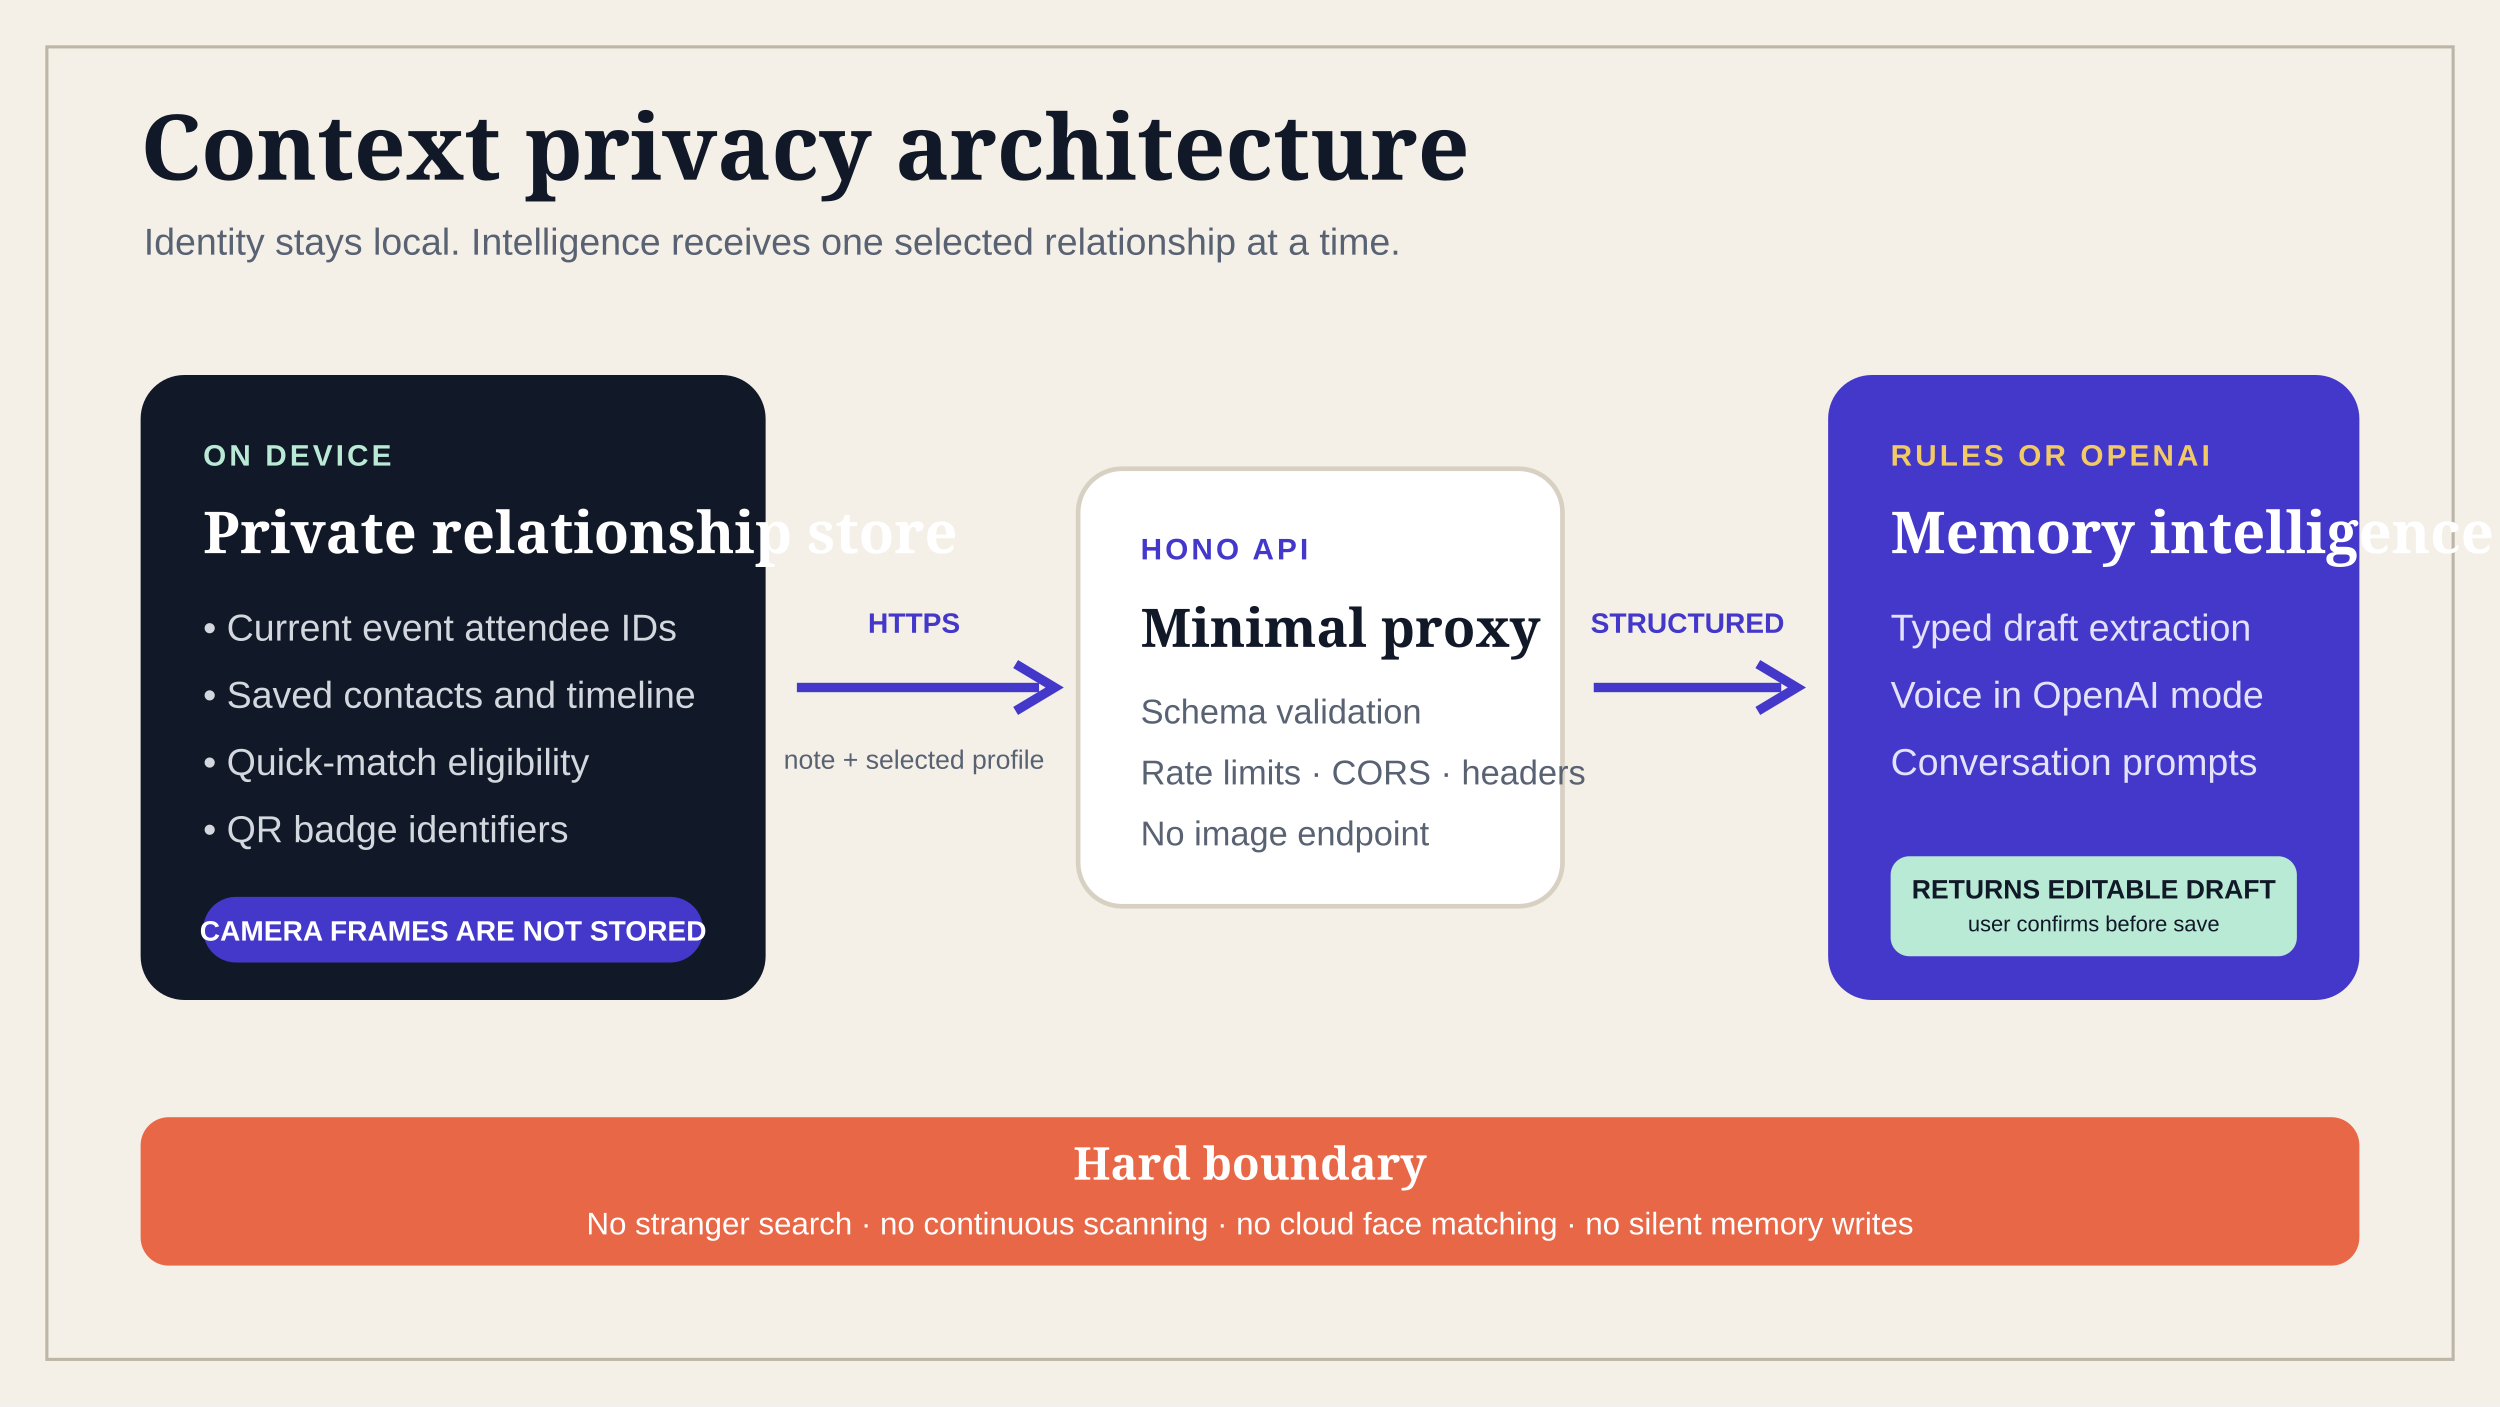
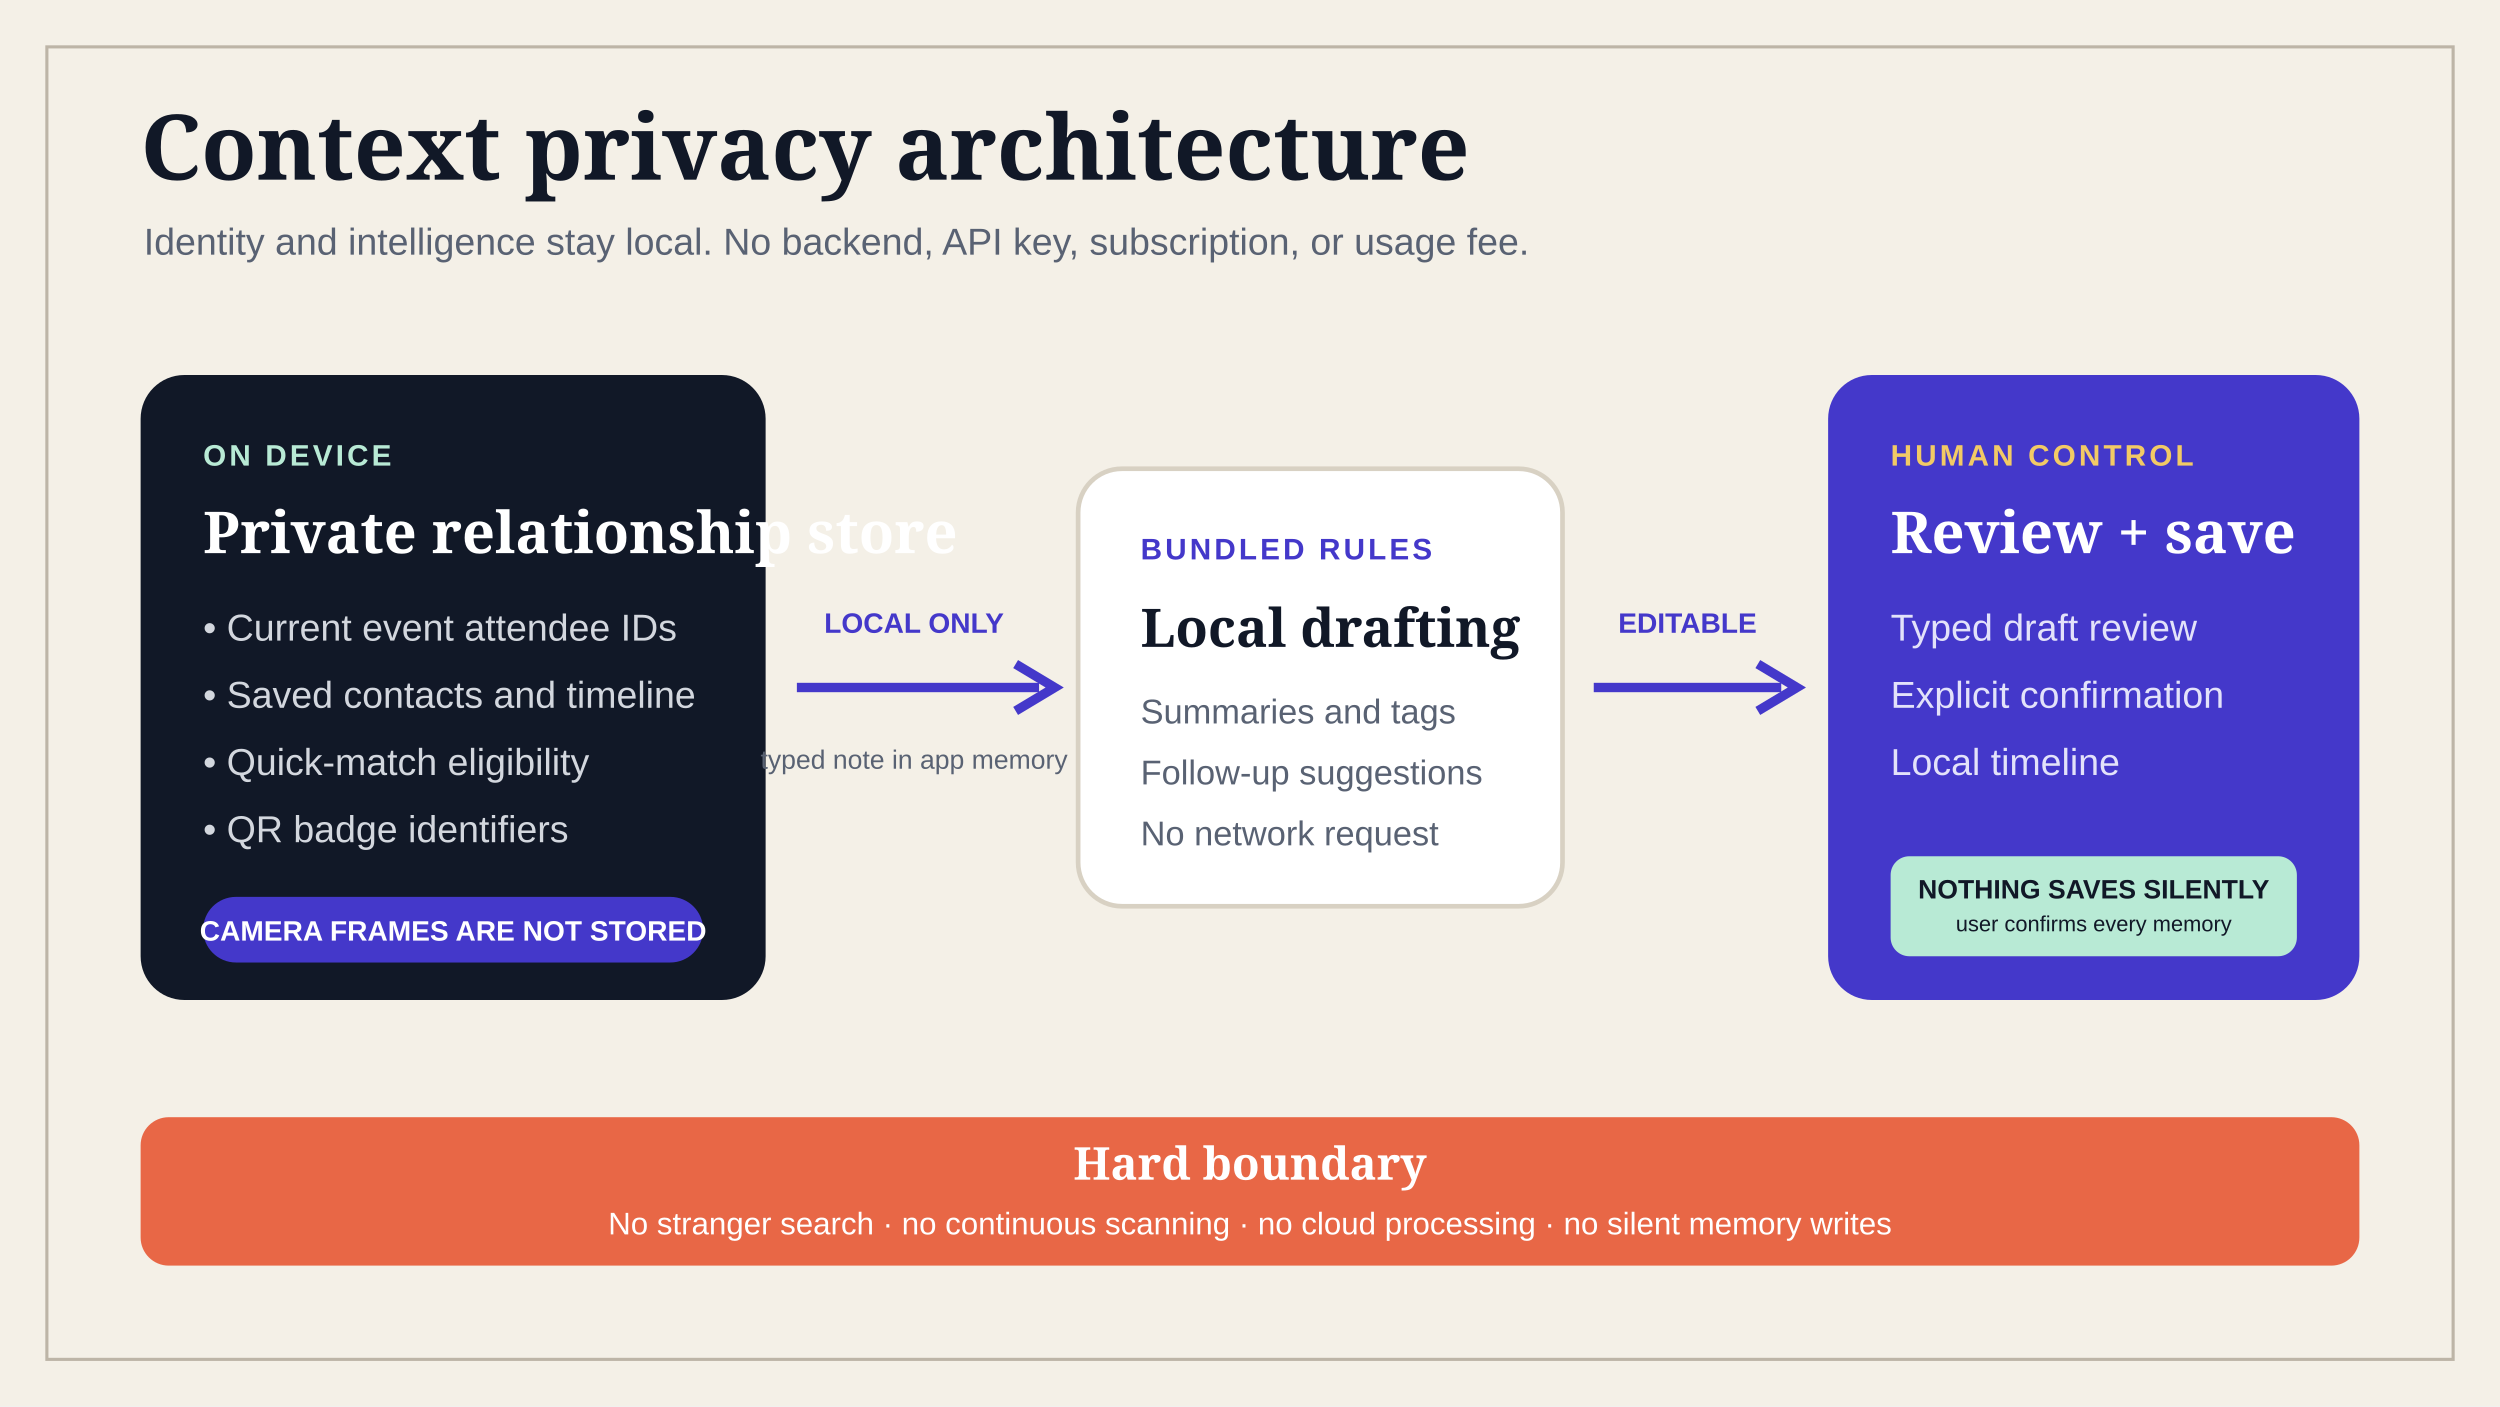
<svg xmlns="http://www.w3.org/2000/svg" width="1600" height="900" viewBox="0 0 1600 900" role="img" aria-labelledby="title desc">
  <rect width="1600" height="900" fill="#F4F0E7" />
  <rect x="30" y="30" width="1540" height="840" fill="none" stroke="#BDB5A7" stroke-width="2" />
  <text x="90" y="115" fill="#111827" font-family="Georgia, serif" font-size="58" font-weight="700">Context privacy architecture</text>
-   <text x="92" y="163" fill="#596273" font-family="Arial, sans-serif" font-size="24">Identity stays local. Intelligence receives one selected relationship at a time.</text>
+   <text x="92" y="163" fill="#596273" font-family="Arial, sans-serif" font-size="24">Identity and intelligence stay local. No backend, API key, subscription, or usage fee.</text>
  <rect x="90" y="240" width="400" height="400" rx="28" fill="#111827" />
  <text x="130" y="298" fill="#B8EAD5" font-family="Arial, sans-serif" font-size="19" font-weight="700" letter-spacing="2">ON DEVICE</text>
  <text x="130" y="354" fill="#FFFFFF" font-family="Georgia, serif" font-size="37" font-weight="700">Private relationship store</text>
  <text x="130" y="410" fill="#D3D7DE" font-family="Arial, sans-serif" font-size="24">• Current event attendee IDs</text>
  <text x="130" y="453" fill="#D3D7DE" font-family="Arial, sans-serif" font-size="24">• Saved contacts and timeline</text>
  <text x="130" y="496" fill="#D3D7DE" font-family="Arial, sans-serif" font-size="24">• Quick-match eligibility</text>
  <text x="130" y="539" fill="#D3D7DE" font-family="Arial, sans-serif" font-size="24">• QR badge identifiers</text>
  <rect x="130" y="574" width="320" height="42" rx="21" fill="#4438CA" />
  <text x="290" y="602" fill="#FFFFFF" text-anchor="middle" font-family="Arial, sans-serif" font-size="18" font-weight="700">CAMERA FRAMES ARE NOT STORED</text>
  <path d="M510 440 H665" stroke="#4438CA" stroke-width="6" fill="none" />
  <path d="M650 425 L675 440 L650 455" fill="none" stroke="#4438CA" stroke-width="6" />
-   <text x="585" y="405" fill="#4438CA" text-anchor="middle" font-family="Arial, sans-serif" font-size="18" font-weight="700">HTTPS</text>
-   <text x="585" y="492" fill="#596273" text-anchor="middle" font-family="Arial, sans-serif" font-size="17">note + selected profile</text>
+   <text x="585" y="405" fill="#4438CA" text-anchor="middle" font-family="Arial, sans-serif" font-size="18" font-weight="700">LOCAL ONLY</text>
+   <text x="585" y="492" fill="#596273" text-anchor="middle" font-family="Arial, sans-serif" font-size="17">typed note in app memory</text>
  <rect x="690" y="300" width="310" height="280" rx="28" fill="#FFFFFF" stroke="#D8D1C3" stroke-width="3" />
-   <text x="730" y="358" fill="#4438CA" font-family="Arial, sans-serif" font-size="19" font-weight="700" letter-spacing="2">HONO API</text>
-   <text x="730" y="414" fill="#111827" font-family="Georgia, serif" font-size="34" font-weight="700">Minimal proxy</text>
-   <text x="730" y="463" fill="#596273" font-family="Arial, sans-serif" font-size="22">Schema validation</text>
-   <text x="730" y="502" fill="#596273" font-family="Arial, sans-serif" font-size="22">Rate limits · CORS · headers</text>
-   <text x="730" y="541" fill="#596273" font-family="Arial, sans-serif" font-size="22">No image endpoint</text>
+   <text x="730" y="358" fill="#4438CA" font-family="Arial, sans-serif" font-size="19" font-weight="700" letter-spacing="2">BUNDLED RULES</text>
+   <text x="730" y="414" fill="#111827" font-family="Georgia, serif" font-size="34" font-weight="700">Local drafting</text>
+   <text x="730" y="463" fill="#596273" font-family="Arial, sans-serif" font-size="22">Summaries and tags</text>
+   <text x="730" y="502" fill="#596273" font-family="Arial, sans-serif" font-size="22">Follow-up suggestions</text>
+   <text x="730" y="541" fill="#596273" font-family="Arial, sans-serif" font-size="22">No network request</text>
  <path d="M1020 440 H1140" stroke="#4438CA" stroke-width="6" fill="none" />
  <path d="M1125 425 L1150 440 L1125 455" fill="none" stroke="#4438CA" stroke-width="6" />
-   <text x="1080" y="405" fill="#4438CA" text-anchor="middle" font-family="Arial, sans-serif" font-size="18" font-weight="700">STRUCTURED</text>
+   <text x="1080" y="405" fill="#4438CA" text-anchor="middle" font-family="Arial, sans-serif" font-size="18" font-weight="700">EDITABLE</text>
  <rect x="1170" y="240" width="340" height="400" rx="28" fill="#4438CA" />
-   <text x="1210" y="298" fill="#F2CA65" font-family="Arial, sans-serif" font-size="19" font-weight="700" letter-spacing="2">RULES OR OPENAI</text>
-   <text x="1210" y="354" fill="#FFFFFF" font-family="Georgia, serif" font-size="37" font-weight="700">Memory intelligence</text>
-   <text x="1210" y="410" fill="#E3E2FA" font-family="Arial, sans-serif" font-size="24">Typed draft extraction</text>
-   <text x="1210" y="453" fill="#E3E2FA" font-family="Arial, sans-serif" font-size="24">Voice in OpenAI mode</text>
-   <text x="1210" y="496" fill="#E3E2FA" font-family="Arial, sans-serif" font-size="24">Conversation prompts</text>
+   <text x="1210" y="298" fill="#F2CA65" font-family="Arial, sans-serif" font-size="19" font-weight="700" letter-spacing="2">HUMAN CONTROL</text>
+   <text x="1210" y="354" fill="#FFFFFF" font-family="Georgia, serif" font-size="37" font-weight="700">Review + save</text>
+   <text x="1210" y="410" fill="#E3E2FA" font-family="Arial, sans-serif" font-size="24">Typed draft review</text>
+   <text x="1210" y="453" fill="#E3E2FA" font-family="Arial, sans-serif" font-size="24">Explicit confirmation</text>
+   <text x="1210" y="496" fill="#E3E2FA" font-family="Arial, sans-serif" font-size="24">Local timeline</text>
  <rect x="1210" y="548" width="260" height="64" rx="12" fill="#B8EAD5" />
-   <text x="1340" y="575" fill="#111827" text-anchor="middle" font-family="Arial, sans-serif" font-size="17" font-weight="700">RETURNS EDITABLE DRAFT</text>
-   <text x="1340" y="596" fill="#111827" text-anchor="middle" font-family="Arial, sans-serif" font-size="14">user confirms before save</text>
+   <text x="1340" y="575" fill="#111827" text-anchor="middle" font-family="Arial, sans-serif" font-size="17" font-weight="700">NOTHING SAVES SILENTLY</text>
+   <text x="1340" y="596" fill="#111827" text-anchor="middle" font-family="Arial, sans-serif" font-size="14">user confirms every memory</text>
  <rect x="90" y="715" width="1420" height="95" rx="18" fill="#E86746" />
  <text x="800" y="755" fill="#FFFFFF" text-anchor="middle" font-family="Georgia, serif" font-size="29" font-weight="700">Hard boundary</text>
-   <text x="800" y="790" fill="#FFFFFF" text-anchor="middle" font-family="Arial, sans-serif" font-size="20">No stranger search · no continuous scanning · no cloud face matching · no silent memory writes</text>
+   <text x="800" y="790" fill="#FFFFFF" text-anchor="middle" font-family="Arial, sans-serif" font-size="20">No stranger search · no continuous scanning · no cloud processing · no silent memory writes</text>
</svg>
